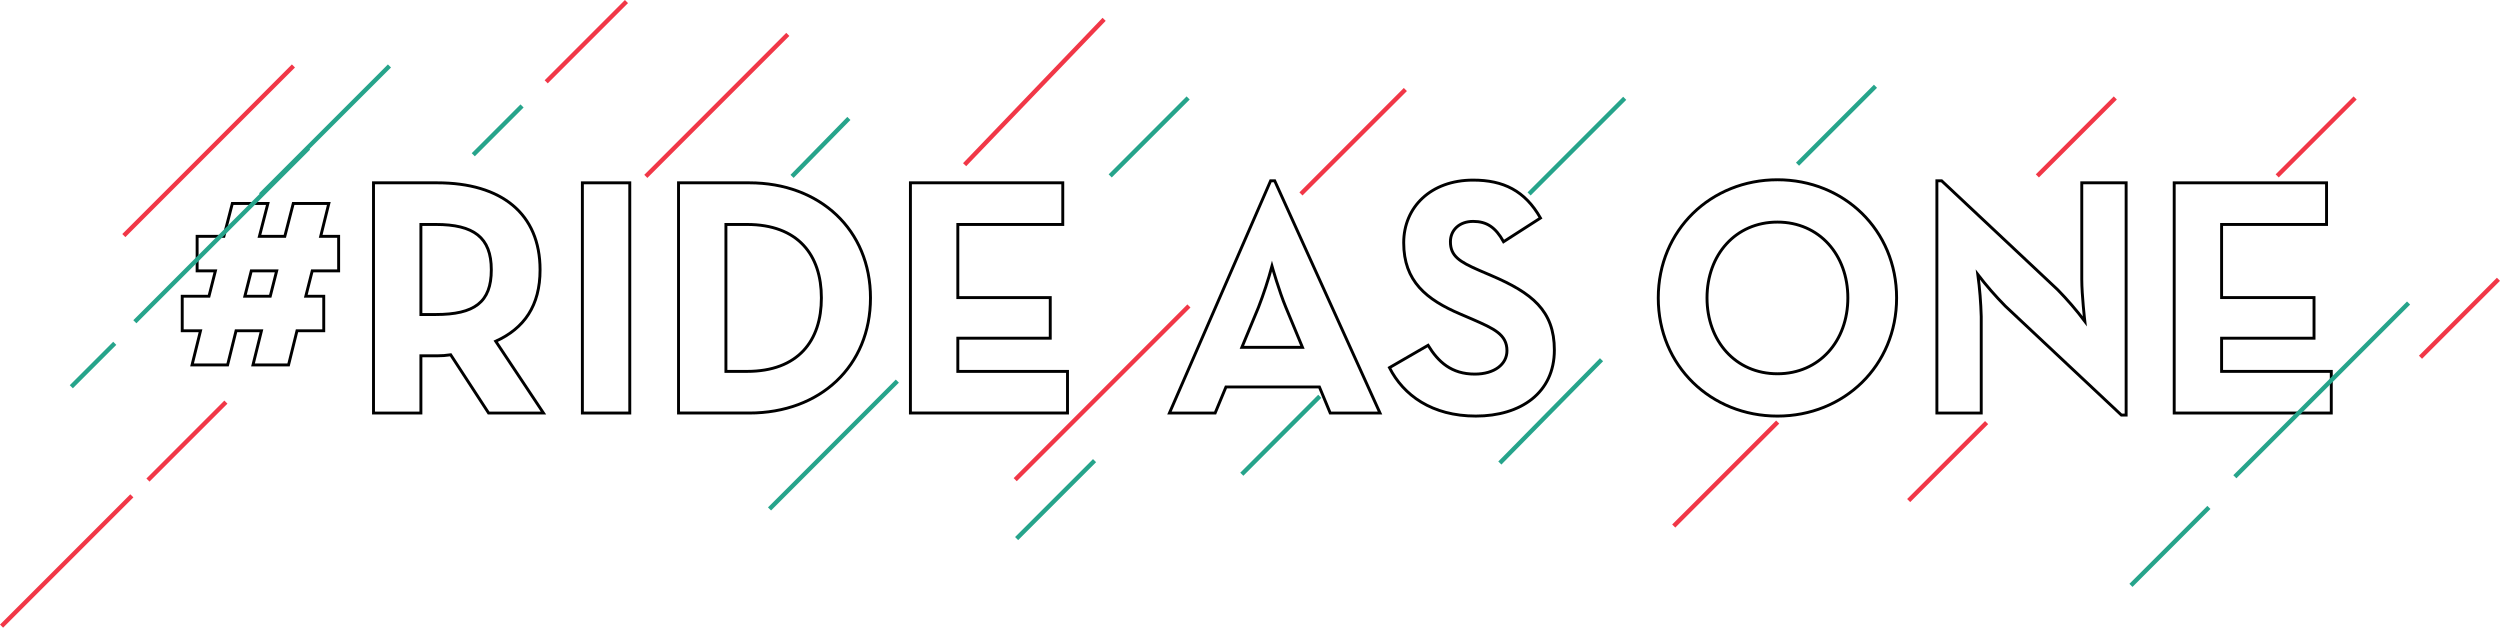
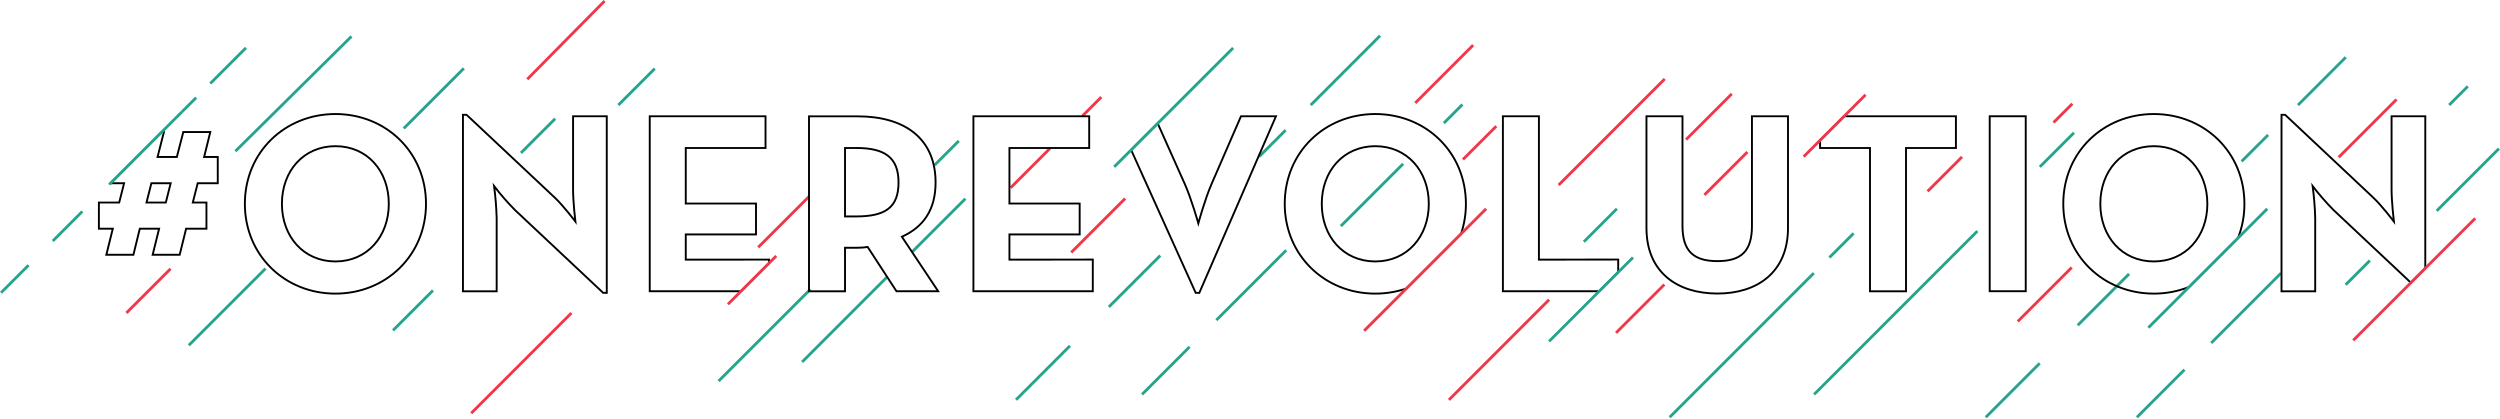
- <svg xmlns="http://www.w3.org/2000/svg" width="854.764" height="214.61" viewBox="0 0 854.764 214.61">
-   <g id="Group_7324" data-name="Group 7324" transform="translate(8.304 -4058.194)">
-     <line id="Line_2805" data-name="Line 2805" x1="32.698" y2="32.698" transform="translate(514.5 4091.802)" fill="none" stroke="#26a48b" stroke-width="1.5" />
-     <g id="Group_7495" data-name="Group 7495" transform="translate(1116.115 3163.988)">
-       <path id="Path_8995" data-name="Path 8995" d="M-1055.865,1012.677h-6.25v-11.806h9.145l2.2-8.681h-6.251V980.383h9.145l2.894-11.228h12.153l-2.893,11.228h8.681l2.893-11.228h12.154l-2.778,11.228h6.135V992.19h-9.028l-2.2,8.681h6.135v11.806h-9.144l-2.894,11.691h-12.154l2.894-11.691h-8.681l-2.895,11.691h-12.153Zm23.845-11.806,2.2-8.681h-8.681l-2.2,8.681Z" transform="translate(0 -5.381)" fill="none" stroke="#000" stroke-width="1" />
-       <path id="Path_8996" data-name="Path 8996" d="M-895.177,1036.116h-18.751l-12.964-19.909a31.119,31.119,0,0,1-4.63.347h-5.556v19.562h-16.205V957.405h21.761c21.992,0,35.188,10.533,35.188,29.747,0,12.27-5.44,20.026-15.163,24.424Zm-36.809-33.684c13.2,0,18.983-4.167,18.983-15.279s-6.019-15.51-18.983-15.51h-5.093v30.789Z" transform="translate(-43.433 -0.692)" fill="none" stroke="#000" stroke-width="1" />
-       <path id="Path_8997" data-name="Path 8997" d="M-834.435,957.405h16.206v78.711h-16.206Z" transform="translate(-90.865 -0.692)" fill="none" stroke="#000" stroke-width="1" />
-       <path id="Path_8998" data-name="Path 8998" d="M-779.73,957.405h24.191c24.192,0,41.439,16.089,41.439,39.355s-17.132,39.355-41.439,39.355H-779.73Zm23.381,64.473c17.479,0,25.465-10.417,25.465-25.117s-7.987-25.118-25.465-25.118h-7.177v50.235Z" transform="translate(-112.697 -0.692)" fill="none" stroke="#000" stroke-width="1" />
-       <path id="Path_8999" data-name="Path 8999" d="M-647.781,957.405h52.087v14.237h-35.882v25h31.6v13.891h-31.6v11.343h37.5v14.238h-53.709Z" transform="translate(-165.357 -0.692)" fill="none" stroke="#000" stroke-width="1" />
-       <path id="Path_9000" data-name="Path 9000" d="M-465.815,956.248h1.389l36,79.406h-17.016l-3.7-8.913h-31.947l-3.7,8.913h-15.627Zm10.881,56.951-5.672-13.659c-2.315-5.556-4.746-14.121-4.746-14.121a142.654,142.654,0,0,1-4.63,14.121l-5.671,13.659Z" transform="translate(-224.166 -0.23)" fill="none" stroke="#000" stroke-width="1" />
-       <path id="Path_9001" data-name="Path 9001" d="M-375.219,1019.989l13.2-7.639c3.473,5.672,7.987,9.839,15.973,9.839,6.713,0,11-3.356,11-7.987,0-5.556-4.4-7.523-11.807-10.765l-4.051-1.736c-11.691-4.977-19.446-11.228-19.446-24.424,0-12.153,9.26-21.414,23.729-21.414,10.3,0,17.71,3.589,23.034,12.965l-12.617,8.1c-2.778-4.977-5.787-6.946-10.417-6.946-4.746,0-7.755,3.01-7.755,6.946,0,4.861,3.009,6.829,9.955,9.839l4.051,1.736c13.775,5.9,21.53,11.923,21.53,25.466,0,14.584-11.459,22.571-26.855,22.571C-360.75,1036.542-370.473,1029.365-375.219,1019.989Z" transform="translate(-274.134 -0.077)" fill="none" stroke="#000" stroke-width="1" />
-       <path id="Path_9002" data-name="Path 9002" d="M-222.276,996.068c0-23.266,18.057-40.4,40.744-40.4s40.745,17.131,40.745,40.4-18.057,40.4-40.745,40.4S-222.276,1019.334-222.276,996.068Zm64.821,0c0-14.7-9.723-25.929-24.077-25.929s-24.076,11.228-24.076,25.929S-195.885,1022-181.532,1022-157.455,1010.769-157.455,996.068Z" transform="translate(-335.173)" fill="none" stroke="#000" stroke-width="1" />
-       <path id="Path_9003" data-name="Path 9003" d="M-40.366,999.077a116.955,116.955,0,0,1-9.375-10.765,138.557,138.557,0,0,1,1.157,14.353v32.989H-63.747V956.248h1.62l39.7,37.273a111.924,111.924,0,0,1,9.26,10.765s-1.042-8.913-1.042-14.353V956.943H.958v79.405H-.663Z" transform="translate(-398.44 -0.23)" fill="none" stroke="#000" stroke-width="1" />
-       <path id="Path_9004" data-name="Path 9004" d="M71.282,957.405H123.37v14.237H87.487v25h31.6v13.891h-31.6v11.343h37.5v14.238H71.282Z" transform="translate(-452.329 -0.692)" fill="none" stroke="#000" stroke-width="1" />
+ <svg xmlns="http://www.w3.org/2000/svg" viewBox="0 0 1311.75 219.47">
+   <defs>
+     <style>.cls-1,.cls-2,.cls-3{fill:none;}.cls-1{stroke:#26a48b;}.cls-1,.cls-2{stroke-width:1.5px;}.cls-2{stroke:#f13747;}.cls-3{stroke:#000;}</style>
+   </defs>
+   <g id="Layer_2" data-name="Layer 2">
+     <g id="Layer_1-2" data-name="Layer 1">
+       <line id="Line_843" data-name="Line 843" class="cls-1" x1="465.48" y1="145.31" x2="420.86" y2="189.94" />
+       <line id="Line_843-2" data-name="Line 843" class="cls-1" x1="506.53" y1="104.26" x2="478.55" y2="132.24" />
+       <line id="Line_823" data-name="Line 823" class="cls-1" x1="14.97" y1="139.17" x2="0.53" y2="153.61" />
+       <line id="Line_824" data-name="Line 824" class="cls-1" x1="43.2" y1="110.94" x2="27.69" y2="126.46" />
+       <line id="Line_826" data-name="Line 826" class="cls-1" x1="102.93" y1="51.22" x2="95.53" y2="58.62" />
+       <line id="Line_827" data-name="Line 827" class="cls-1" x1="129.05" y1="25.1" x2="110.33" y2="43.82" />
+       <line id="Line_831" data-name="Line 831" class="cls-1" x1="139.32" y1="140.92" x2="99.06" y2="181.18" />
+       <line id="Line_832" data-name="Line 832" class="cls-1" x1="243.39" y1="35.85" x2="211.85" y2="67.39" />
+       <line id="Line_833" data-name="Line 833" class="cls-1" x1="227.17" y1="152.4" x2="206.22" y2="173.35" />
+       <line id="Line_836" data-name="Line 836" class="cls-2" x1="299.82" y1="164.24" x2="247.25" y2="216.81" />
+       <line id="Line_844" data-name="Line 844" class="cls-1" x1="561.42" y1="181.44" x2="533.11" y2="209.76" />
+       <line id="Line_845" data-name="Line 845" class="cls-1" x1="624.19" y1="181.98" x2="599.24" y2="206.94" />
+       <line id="Line_846" data-name="Line 846" class="cls-1" x1="674.87" y1="131.3" x2="638.21" y2="167.97" />
+       <line id="Line_848" data-name="Line 848" class="cls-2" x1="785.1" y1="66.22" x2="767.63" y2="83.69" />
+       <line id="Line_849" data-name="Line 849" class="cls-1" x1="736.22" y1="85.96" x2="703.54" y2="118.63" />
+       <line id="Line_851" data-name="Line 851" class="cls-2" x1="772.95" y1="23.68" x2="742.59" y2="54.04" />
+       <line id="Line_852" data-name="Line 852" class="cls-1" x1="767.35" y1="54.82" x2="757.58" y2="64.59" />
+       <line id="Line_853" data-name="Line 853" class="cls-2" x1="590.38" y1="104.15" x2="562.07" y2="132.46" />
+       <line id="Line_854" data-name="Line 854" class="cls-1" x1="608.77" y1="134.09" x2="581.82" y2="161.04" />
+       <line id="Line_856" data-name="Line 856" class="cls-1" x1="674.57" y1="68.3" x2="660.68" y2="82.18" />
+       <line id="Line_857" data-name="Line 857" class="cls-1" x1="724.13" y1="18.73" x2="687.74" y2="55.13" />
+       <line id="Line_859" data-name="Line 859" class="cls-1" x1="425.27" y1="151.73" x2="377.04" y2="199.96" />
+       <line id="Line_860" data-name="Line 860" class="cls-1" x1="503.08" y1="73.93" x2="490.4" y2="86.61" />
+       <line id="Line_861" data-name="Line 861" class="cls-2" x1="550.94" y1="77.85" x2="530.29" y2="98.5" />
+       <line id="Line_862" data-name="Line 862" class="cls-2" x1="577.85" y1="50.94" x2="567.98" y2="60.81" />
+       <line id="Line_864" data-name="Line 864" class="cls-2" x1="424.48" y1="103.12" x2="397.84" y2="129.76" />
+       <line id="Line_866" data-name="Line 866" class="cls-1" x1="291.29" y1="62.29" x2="273.33" y2="80.24" />
+       <line id="Line_867" data-name="Line 867" class="cls-1" x1="343.54" y1="36.03" x2="324.45" y2="55.12" />
+       <line id="Line_868" data-name="Line 868" class="cls-2" x1="317.21" y1="0.53" x2="276.66" y2="41.58" />
+       <line id="Line_869" data-name="Line 869" class="cls-2" x1="89.49" y1="141.03" x2="66.33" y2="164.19" />
+       <path id="Path_8881" data-name="Path 8881" class="cls-1" d="M184.42,19.1,123.53,79.32" />
+       <line id="Line_836-2" data-name="Line 836" class="cls-2" x1="812.82" y1="157.24" x2="760.25" y2="209.81" />
+       <line id="Line_837" data-name="Line 837" class="cls-1" x1="848.37" y1="109.54" x2="831.05" y2="126.86" />
+       <line id="Line_838" data-name="Line 838" class="cls-2" x1="908.67" y1="49.24" x2="884.67" y2="73.24" />
+       <line id="Line_839" data-name="Line 839" class="cls-2" x1="873.48" y1="41.43" x2="817.82" y2="97.09" />
+       <line id="Line_840" data-name="Line 840" class="cls-2" x1="873.29" y1="149.3" x2="847.94" y2="174.65" />
+       <line id="Line_843-3" data-name="Line 843" class="cls-1" x1="1037.53" y1="121.26" x2="951.86" y2="206.94" />
+       <line id="Line_844-2" data-name="Line 844" class="cls-1" x1="1070.24" y1="190.62" x2="1041.93" y2="218.94" />
+       <line id="Line_845-2" data-name="Line 845" class="cls-1" x1="1146.19" y1="193.98" x2="1121.24" y2="218.94" />
+       <line id="Line_846-2" data-name="Line 846" class="cls-1" x1="1196.87" y1="143.3" x2="1160.21" y2="179.97" />
+       <line id="Line_849-2" data-name="Line 849" class="cls-1" x1="1311.22" y1="77.96" x2="1278.54" y2="110.63" />
+       <line id="Line_850" data-name="Line 850" class="cls-1" x1="1243.46" y1="136.71" x2="1230.75" y2="149.42" />
+       <line id="Line_851-2" data-name="Line 851" class="cls-2" x1="1257.45" y1="52.18" x2="1227.09" y2="82.54" />
+       <line id="Line_852-2" data-name="Line 852" class="cls-1" x1="1294.85" y1="45.32" x2="1285.08" y2="55.09" />
+       <line id="Line_853-2" data-name="Line 853" class="cls-2" x1="1087.03" y1="140.35" x2="1058.72" y2="168.66" />
+       <line id="Line_854-2" data-name="Line 854" class="cls-1" x1="1117.13" y1="143.73" x2="1090.18" y2="170.68" />
+       <line id="Line_855" data-name="Line 855" class="cls-1" x1="1088.21" y1="69.66" x2="1070.31" y2="87.55" />
+       <line id="Line_856-2" data-name="Line 856" class="cls-1" x1="1190.07" y1="70.8" x2="1176.18" y2="84.68" />
+       <line id="Line_857-2" data-name="Line 857" class="cls-1" x1="1230.82" y1="30.05" x2="1205.74" y2="55.13" />
+       <line id="Line_859-2" data-name="Line 859" class="cls-1" x1="951.7" y1="143.3" x2="876.07" y2="218.93" />
+       <line id="Line_860-2" data-name="Line 860" class="cls-1" x1="972.58" y1="122.43" x2="959.9" y2="135.11" />
+       <line id="Line_861-2" data-name="Line 861" class="cls-2" x1="1029.47" y1="82.32" x2="1011.4" y2="100.39" />
+       <line id="Line_862-2" data-name="Line 862" class="cls-2" x1="1087.35" y1="54.44" x2="1077.48" y2="64.31" />
+       <line id="Line_864-2" data-name="Line 864" class="cls-2" x1="916.86" y1="79.74" x2="894.31" y2="102.28" />
+       <path class="cls-3" d="M114.26,96.14V82.37H107.1l3.24-13.09H96.17L92.79,82.37H82.67L86,69.28H84.86L58,96.14h7.11l-2.57,10.13H51.89V120h7.29L55.8,133.67H70L73.35,120H83.48L80.1,133.67H94.28L97.65,120h10.67V106.27h-7.16l2.57-10.13ZM87,106.27H76.86l2.57-10.13H89.55Z" />
+       <path class="cls-3" d="M176,59.83c-26.46,0-47.52,20-47.52,47.11s21.06,47.12,47.52,47.12,47.52-20,47.52-47.12S202.41,59.83,176,59.83Zm0,77.35c-16.74,0-28.08-13.09-28.08-30.24S159.21,76.7,176,76.7,204,89.8,204,106.94,192.69,137.18,176,137.18Z" />
+       <path class="cls-3" d="M300.69,61V99.52c0,6.34,1.21,16.74,1.21,16.74s-6.34-8.37-10.8-12.56L244.8,60.23h-1.89v92.61H260.6V114.37a160.29,160.29,0,0,0-1.36-16.74,137,137,0,0,0,10.94,12.55l46.3,43.47h1.89V61Z" />
+       <path class="cls-3" d="M359.82,136.24V123h36.85v-16.2H359.82V77.65h41.85V61H340.92v91.8h47.84L403.56,138v-1.79Z" />
+       <path class="cls-3" d="M473.22,124.22c11.34-5.13,17.68-14.17,17.68-28.48,0-22.41-15.39-34.7-41-34.7H424.48v91.8h18.9V130h6.48a36.26,36.26,0,0,0,5.4-.41l15.12,23.22h21.87Zm-23.9-10.66h-5.94V77.65h5.94c15.12,0,22.14,5.13,22.14,18.09S464.71,113.56,449.32,113.56Z" />
+       <path class="cls-3" d="M529.65,136.24V123H566.5v-16.2H529.65V77.65H571.5V61H510.75v91.8h62.64v-16.6Z" />
+       <path class="cls-3" d="M651.15,61,635.76,96.41c-3.51,8-7,20.79-7,20.79s-3.65-13-7.16-20.79L607.44,64.73,593.51,78.67l33.88,75h1.89L669.5,61Z" />
+       <path class="cls-3" d="M721.61,59.83c-26.45,0-47.51,20-47.51,47.11s21.06,47.12,47.51,47.12A50,50,0,0,0,738,151.35l28.58-28.58a48.87,48.87,0,0,0,2.58-15.83C769.13,79.81,748.07,59.83,721.61,59.83Zm0,77.35c-16.74,0-28.08-13.09-28.08-30.24S704.87,76.7,721.61,76.7s28.08,13.1,28.08,30.24S738.35,137.18,721.61,137.18Z" />
+       <path class="cls-3" d="M807.47,136.24V61h-18.9v91.8h50.5l10-10v-6.62Z" />
+       <path class="cls-3" d="M919.25,61v57.51c0,13.37-5.67,18.5-18.09,18.5s-18.36-5.13-18.36-18.5V61H863.9v58.59c0,23.22,16.07,34.43,37.26,34.43,20.93,0,37-11.21,37-34.43V61Z" />
+       <path class="cls-3" d="M967.56,61,955,73.56v4.09h26.19v75.19h18.89V77.65h26.19V61Z" />
+       <path class="cls-3" d="M1044,61v91.8h18.9V61Z" />
+       <path class="cls-3" d="M1130.12,59.83c-26.46,0-47.52,20-47.52,47.11s21.06,47.12,47.52,47.12a49.77,49.77,0,0,0,18.51-3.51l25.65-25.65a48.52,48.52,0,0,0,3.36-18C1177.64,79.81,1156.58,59.83,1130.12,59.83Zm0,77.35c-16.74,0-28.08-13.09-28.08-30.24s11.34-30.24,28.08-30.24,28.08,13.1,28.08,30.24S1146.86,137.18,1130.12,137.18Z" />
+       <path class="cls-3" d="M1254.86,61V99.52c0,6.34,1.21,16.74,1.21,16.74s-6.34-8.37-10.8-12.56L1199,60.23h-1.89v92.61h17.68V114.37a161.45,161.45,0,0,0-1.35-16.74,137,137,0,0,0,10.94,12.55L1265,148.34l7.55-7.56V61Z" />
+       <polyline class="cls-1" points="57.39 96.76 58.01 96.14 84.86 69.28 95.53 58.61" />
+       <polyline class="cls-2" points="381.95 159.65 388.76 152.84 403.56 138.03 407.29 134.3" />
+       <polyline class="cls-1" points="584.61 87.56 593.51 78.67 607.44 64.73 647.01 25.17" />
+       <polyline class="cls-2" points="715.75 173.58 737.97 151.35 766.55 122.77 779.76 109.56" />
+       <polyline class="cls-1" points="812.78 179.13 839.07 152.84 849.05 142.86 856.82 135.09" />
+       <polyline class="cls-2" points="946.37 82.22 955.03 73.56 967.56 61.04 978.87 49.73" />
+       <polyline class="cls-1" points="1127.23 171.95 1148.63 150.55 1174.28 124.9 1189.62 109.56" />
+       <polyline class="cls-2" points="1234.75 178.58 1264.99 148.34 1272.54 140.78 1298.76 114.56" />
    </g>
-     <line id="Line_2351" data-name="Line 2351" x1="34.765" y2="35.318" transform="translate(504.5 4181.182)" fill="none" stroke="#26a48b" stroke-width="1.5" />
-     <line id="Line_2369" data-name="Line 2369" x1="57.993" y2="57.993" transform="translate(34.03 4080.746)" fill="none" stroke="#f13747" stroke-width="1.5" />
-     <line id="Line_2373" data-name="Line 2373" x1="26.651" y2="26.651" transform="translate(42.279 4195.685)" fill="none" stroke="#f13747" stroke-width="1.5" />
-     <line id="Line_2808" data-name="Line 2808" x1="26.651" y2="26.651" transform="translate(339.279 4215.685)" fill="none" stroke="#26a48b" stroke-width="1.5" />
-     <line id="Line_2804" data-name="Line 2804" x1="26.651" y2="26.651" transform="translate(416.279 4193.685)" fill="none" stroke="#26a48b" stroke-width="1.5" />
-     <line id="Line_2810" data-name="Line 2810" x1="26.651" y2="26.651" transform="translate(606.279 4087.685)" fill="none" stroke="#26a48b" stroke-width="1.5" />
-     <line id="Line_2811" data-name="Line 2811" x1="26.651" y2="26.651" transform="translate(688.279 4091.685)" fill="none" stroke="#f13747" stroke-width="1.5" />
-     <line id="Line_2812" data-name="Line 2812" x1="26.651" y2="26.651" transform="translate(644.279 4202.685)" fill="none" stroke="#f13747" stroke-width="1.5" />
-     <line id="Line_2815" data-name="Line 2815" x1="26.651" y2="26.651" transform="translate(770.279 4091.685)" fill="none" stroke="#f13747" stroke-width="1.5" />
-     <line id="Line_2816" data-name="Line 2816" x1="26.651" y2="26.651" transform="translate(819.279 4153.685)" fill="none" stroke="#f13747" stroke-width="1.5" />
-     <line id="Line_2803" data-name="Line 2803" x1="26.651" y2="26.651" transform="translate(371.279 4091.685)" fill="none" stroke="#26a48b" stroke-width="1.5" />
-     <line id="Line_2814" data-name="Line 2814" x1="26.651" y2="26.651" transform="translate(720.279 4231.685)" fill="none" stroke="#26a48b" stroke-width="1.5" />
-     <line id="Line_2797" data-name="Line 2797" x1="19.43" y2="19.815" transform="translate(262.5 4098.685)" fill="none" stroke="#26a48b" stroke-width="1.5" />
-     <line id="Line_2375" data-name="Line 2375" x1="16.681" y2="16.681" transform="translate(153.51 4094.423)" fill="none" stroke="#26a48b" stroke-width="1.5" />
-     <line id="Line_2376" data-name="Line 2376" x1="27.447" y2="27.447" transform="translate(178.443 4058.724)" fill="none" stroke="#f13747" stroke-width="1.5" />
-     <line id="Line_2346" data-name="Line 2346" x1="44.059" y2="44.059" transform="translate(80.795 4080.746)" fill="none" stroke="#26a48b" stroke-width="1.5" />
-     <line id="Line_2799" data-name="Line 2799" x1="43.699" y2="43.699" transform="translate(254.801 4188.5)" fill="none" stroke="#26a48b" stroke-width="1.5" />
-     <line id="Line_2800" data-name="Line 2800" x1="47.698" y2="49.698" transform="translate(321.5 4064.802)" fill="none" stroke="#f13747" stroke-width="1.5" />
-     <line id="Line_2806" data-name="Line 2806" x1="35.698" y2="35.698" transform="translate(436.5 4088.802)" fill="none" stroke="#f13747" stroke-width="1.5" />
-     <line id="Line_2807" data-name="Line 2807" y2="84" transform="translate(398.198 4162.802) rotate(45)" fill="none" stroke="#f13747" stroke-width="1.5" />
-     <line id="Line_2792" data-name="Line 2792" y2="21" transform="translate(30.925 4175.575) rotate(45)" fill="none" stroke="#26a48b" stroke-width="1.5" />
-     <line id="Line_2793" data-name="Line 2793" y2="63" transform="translate(36.774 4227.726) rotate(45)" fill="none" stroke="#f13747" stroke-width="1.5" />
-     <line id="Line_2794" data-name="Line 2794" x1="48.548" y2="48.548" transform="translate(212.5 4069.952)" fill="none" stroke="#f13747" stroke-width="1.5" />
-     <line id="Line_2809" data-name="Line 2809" x1="35.548" y2="35.548" transform="translate(563.952 4202.5)" fill="none" stroke="#f13747" stroke-width="1.5" />
-     <line id="Line_2791" data-name="Line 2791" y2="84" transform="translate(97.198 4108.802) rotate(45)" fill="none" stroke="#26a48b" stroke-width="1.5" />
-     <line id="Line_2813" data-name="Line 2813" y2="84" transform="translate(815.198 4161.802) rotate(45)" fill="none" stroke="#26a48b" stroke-width="1.5" />
  </g>
</svg>
